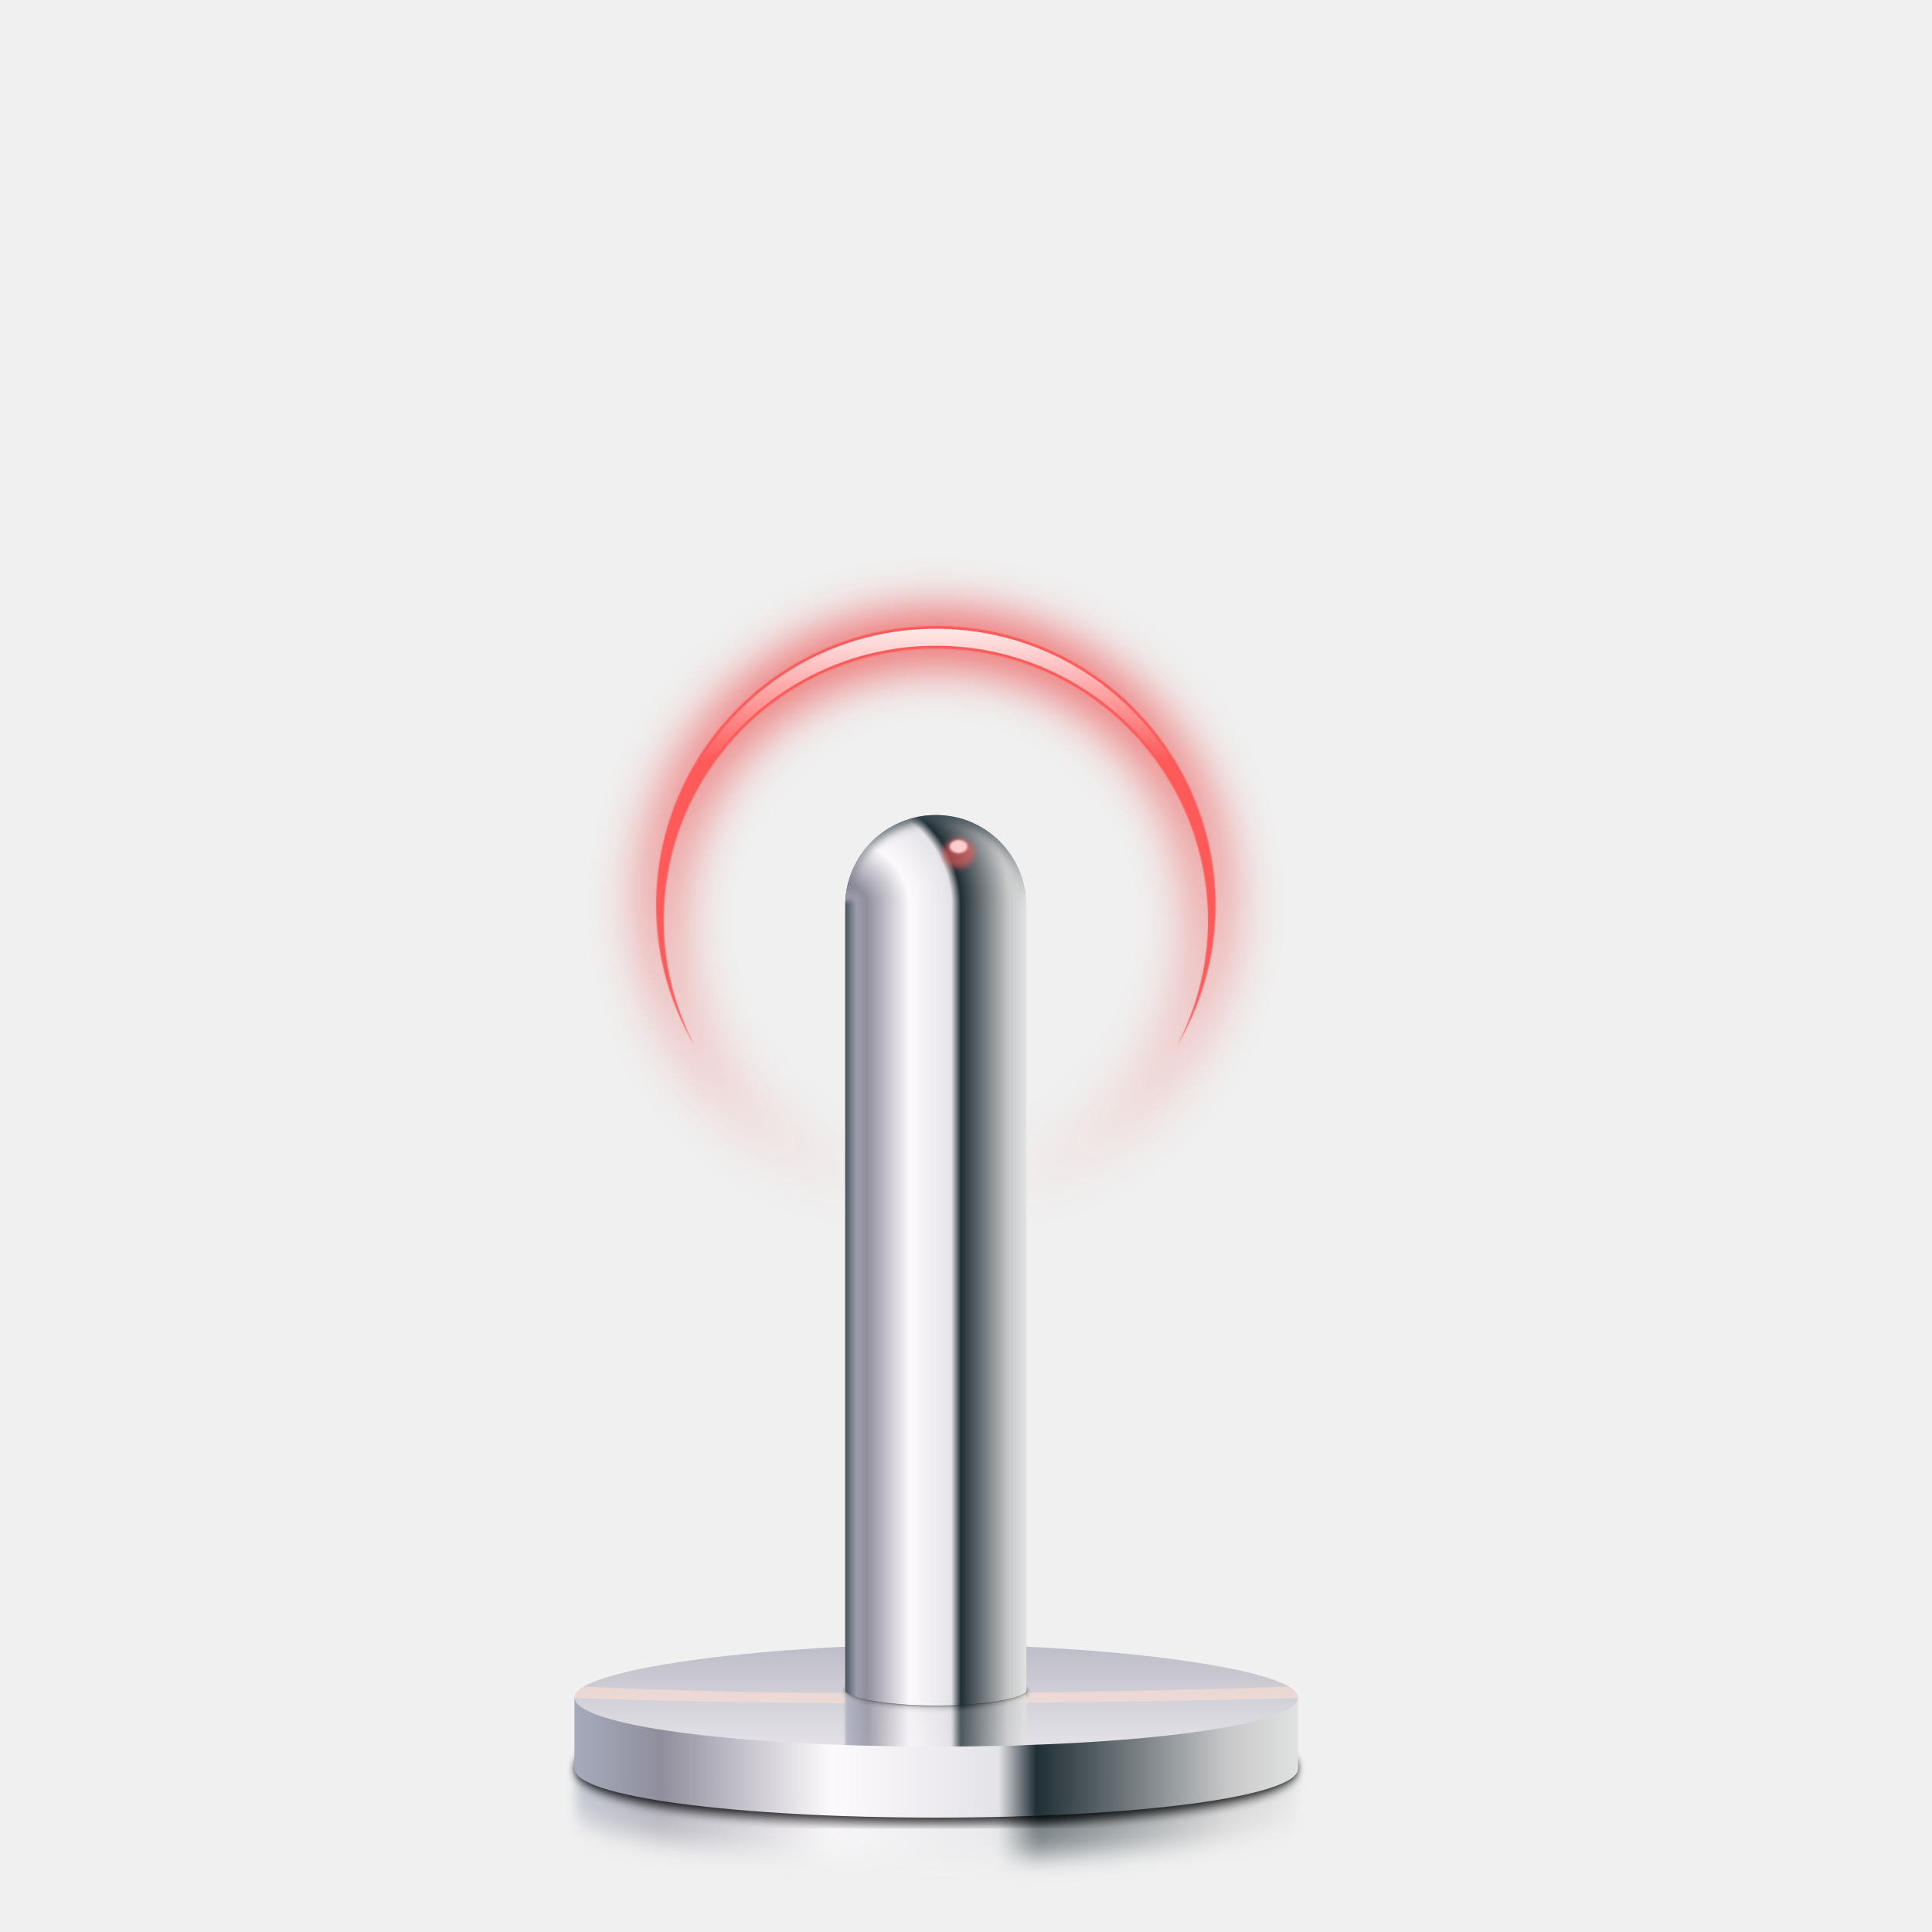
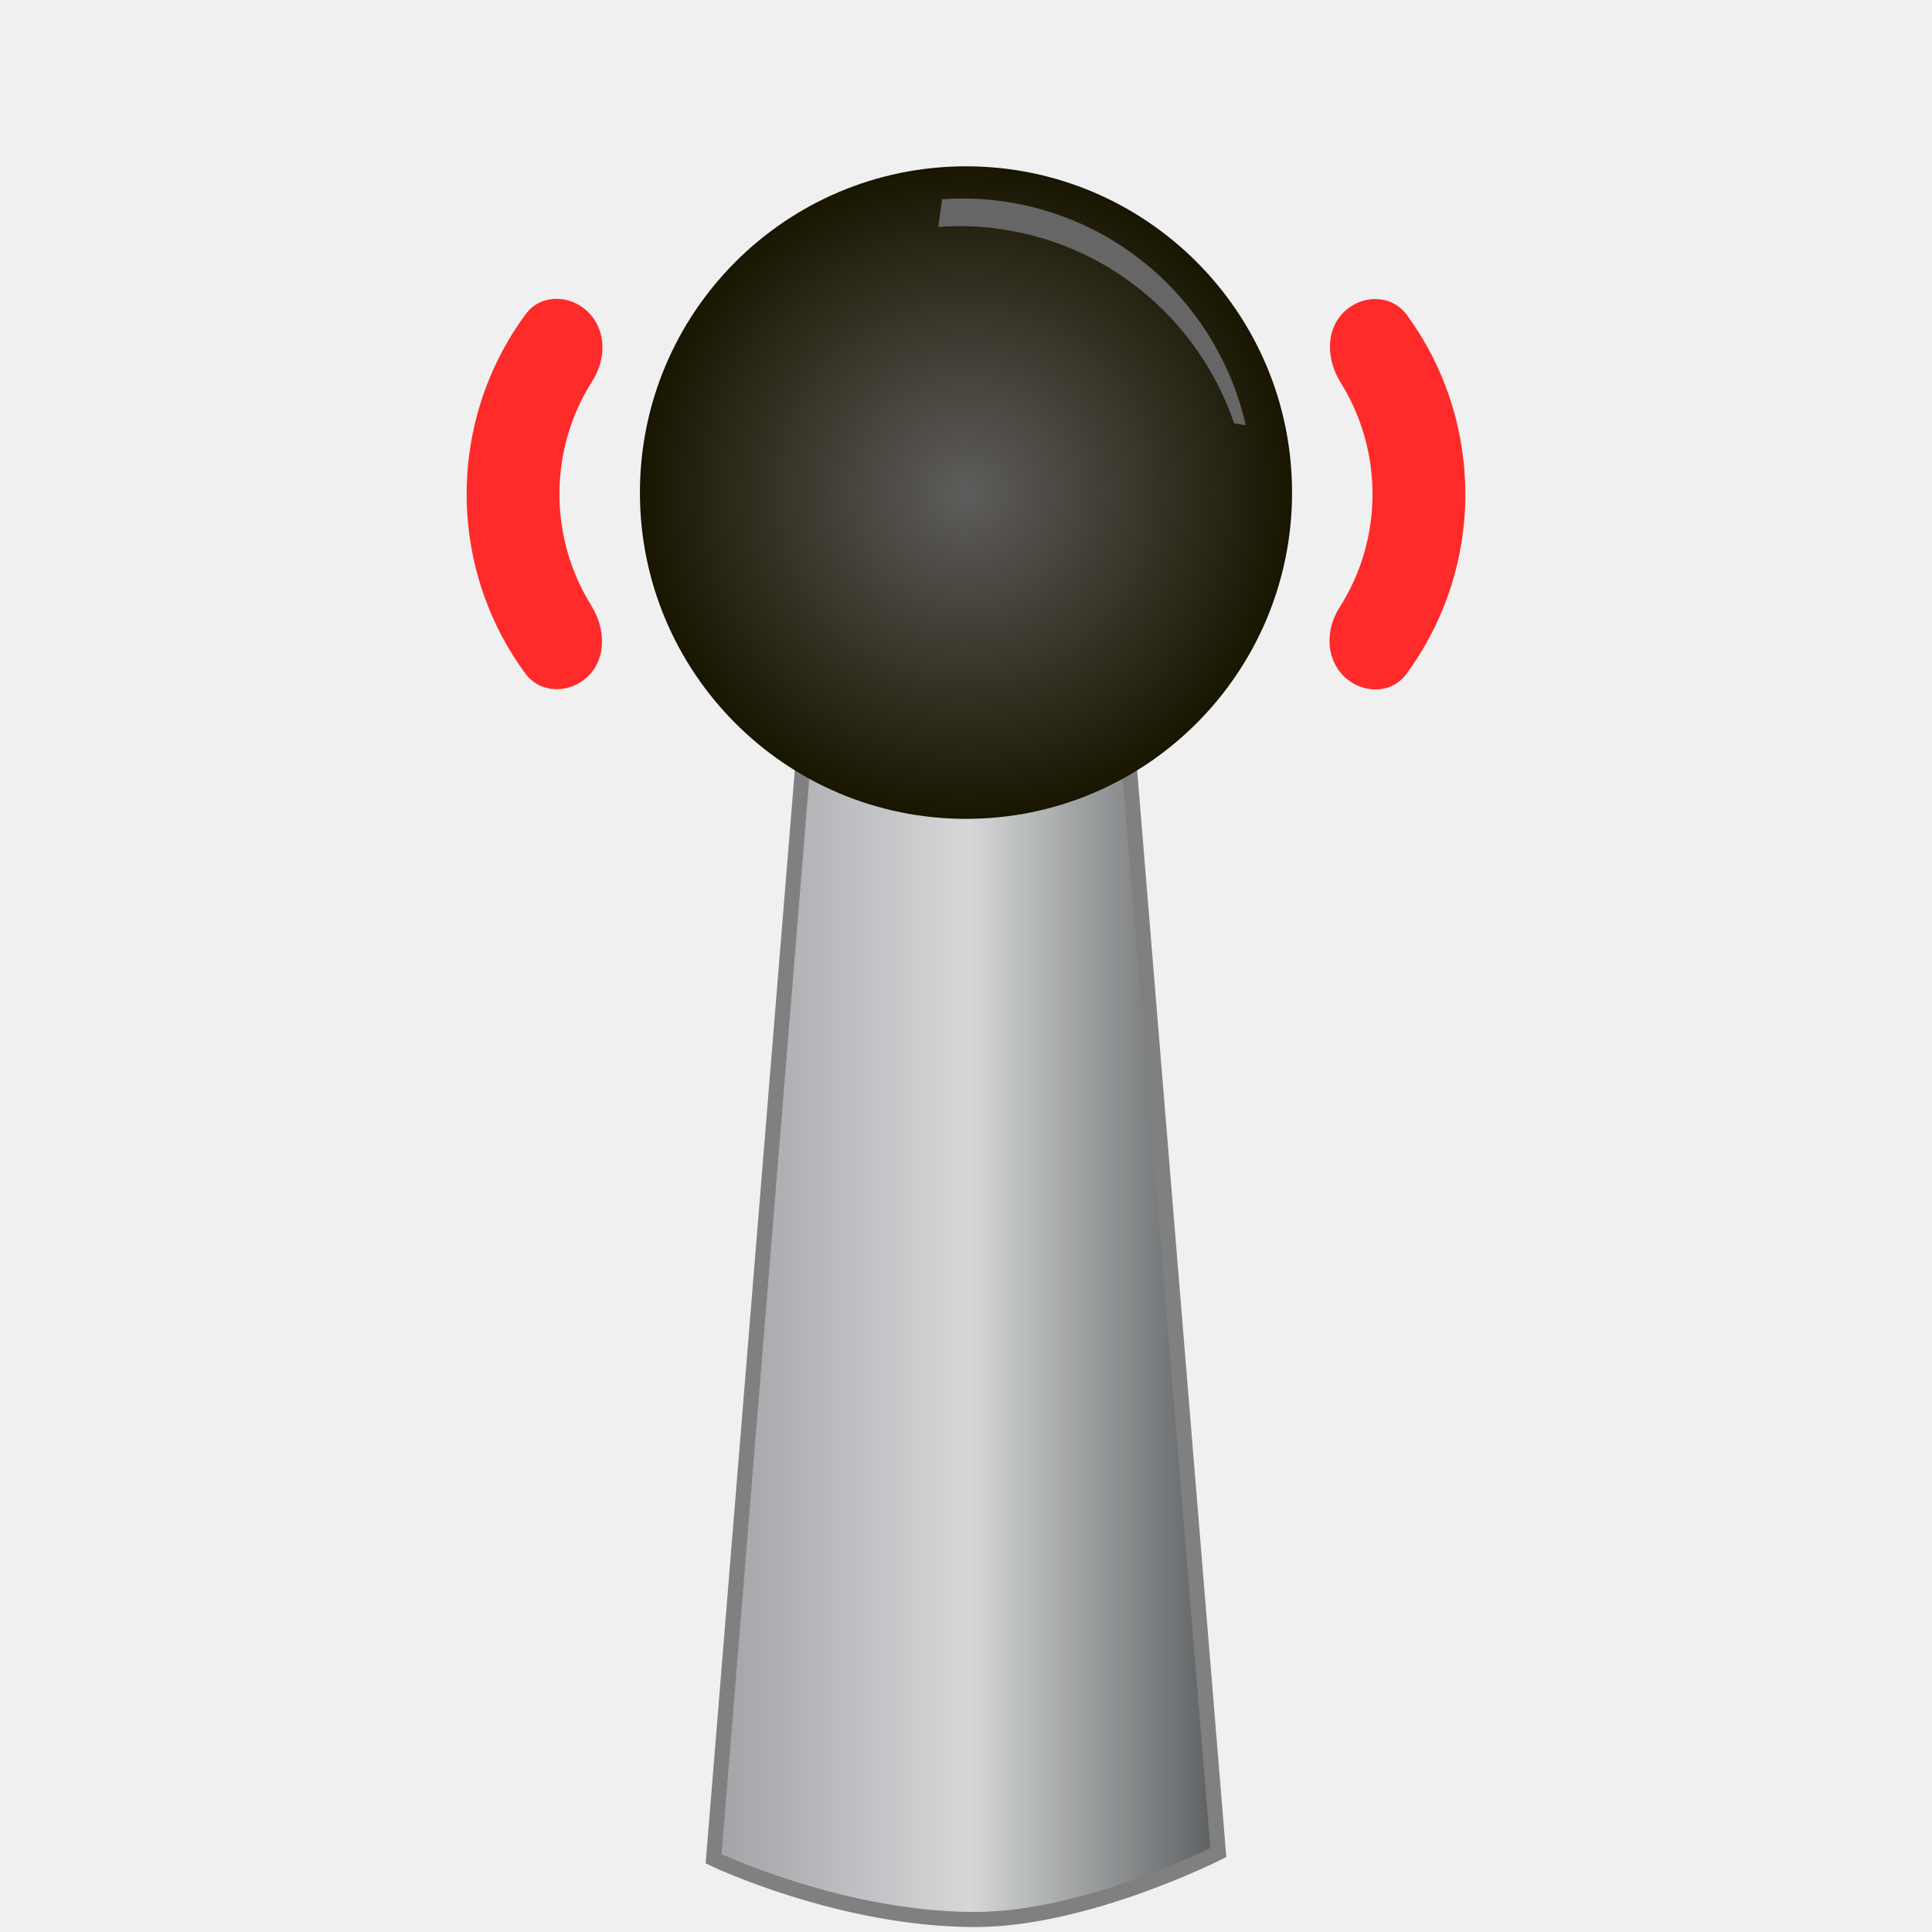
- <svg xmlns="http://www.w3.org/2000/svg" xmlns:xlink="http://www.w3.org/1999/xlink" width="128" height="128" id="svg2" version="1.0">
-   <defs id="defs4">
-     <linearGradient id="linearGradient5859">
-       <stop style="stop-color:#475259;stop-opacity:1;" offset="0" id="stop5861" />
-       <stop style="stop-color:#475259;stop-opacity:0;" offset="1" id="stop5863" />
+ <svg xmlns="http://www.w3.org/2000/svg" version="1.1" id="Layer_1" x="0px" y="0px" width="128px" height="128px" viewBox="0 0 128 128" enable-background="new 0 0 128 128" xml:space="preserve">
+   <defs id="defs79">
+     <linearGradient gradientTransform="translate(55.9126,97.8457)" y2="-70.061" x2="28.082" y1="-60.195" x1="42.171" gradientUnits="userSpaceOnUse" id="SVGID_6_">
+       <stop id="stop43" style="stop-color:#80C11B" offset="0" />
+       <stop id="stop45" style="stop-color:#80E21B" offset="1" />
    </linearGradient>
-     <linearGradient id="linearGradient5751">
-       <stop style="stop-color:#ffffff;stop-opacity:1;" offset="0" id="stop5753" />
-       <stop style="stop-color:#ffffff;stop-opacity:0;" offset="1" id="stop5755" />
+     <linearGradient gradientTransform="translate(55.9126,97.8457)" y2="-73.445" x2="32.227" y1="-56.748" x1="56.073" gradientUnits="userSpaceOnUse" id="SVGID_7_">
+       <stop id="stop50" style="stop-color:#80C11B" offset="0" />
+       <stop id="stop52" style="stop-color:#80E21B" offset="1" />
    </linearGradient>
-     <linearGradient id="linearGradient5534">
-       <stop style="stop-color:#ffffff;stop-opacity:1;" offset="0" id="stop5536" />
-       <stop style="stop-color:#ffffff;stop-opacity:0;" offset="1" id="stop5538" />
+     <linearGradient gradientTransform="translate(55.9126,97.8457)" y2="-76.421" x2="36.444" y1="-53.679" x1="68.924" gradientUnits="userSpaceOnUse" id="SVGID_8_">
+       <stop id="stop57" style="stop-color:#80C11B" offset="0" />
+       <stop id="stop59" style="stop-color:#80E21B" offset="1" />
    </linearGradient>
-     <linearGradient id="linearGradient5493">
-       <stop style="stop-color:#f0eef2;stop-opacity:1" offset="0" id="stop5495" />
-       <stop style="stop-color:#ababb8;stop-opacity:1" offset="1" id="stop5497" />
+     <linearGradient gradientTransform="rotate(180,4251.156,447.8994)" y2="858.11" x2="8458.308" y1="867.975" x1="8472.397" gradientUnits="userSpaceOnUse" id="SVGID_3_">
+       <stop id="stop20" style="stop-color:#80C11B" offset="0" />
+       <stop id="stop22" style="stop-color:#80E21B" offset="1" />
    </linearGradient>
-     <linearGradient id="linearGradient4029">
-       <stop id="stop4031" offset="0" style="stop-color:#a6abbc;stop-opacity:1" />
-       <stop style="stop-color:#908e9d;stop-opacity:1" offset="0.119" id="stop4041" />
-       <stop id="stop4043" offset="0.355" style="stop-color:#fdfafd;stop-opacity:1" />
-       <stop style="stop-color:#e4e3e7;stop-opacity:1" offset="0.586" id="stop4039-5" />
-       <stop style="stop-color:#1f2e35;stop-opacity:1;" offset="0.638" id="stop4037-5" />
-       <stop id="stop4045" offset="0.902" style="stop-color:#c8c8c9;stop-opacity:1" />
-       <stop id="stop4033" offset="1" style="stop-color:#e1e2e2;stop-opacity:1" />
+     <linearGradient gradientTransform="rotate(180,4251.156,447.8994)" y2="854.725" x2="8462.454" y1="871.422" x1="8486.299" gradientUnits="userSpaceOnUse" id="SVGID_4_">
+       <stop id="stop27" style="stop-color:#80C11B" offset="0" />
+       <stop id="stop29" style="stop-color:#80E21B" offset="1" />
    </linearGradient>
-     <linearGradient id="linearGradient5180">
-       <stop id="stop5182" offset="0" style="stop-color:#a6abbc;stop-opacity:1" />
-       <stop style="stop-color:#908e9d;stop-opacity:1" offset="0.119" id="stop5184" />
-       <stop id="stop5186" offset="0.355" style="stop-color:#fdfafd;stop-opacity:1" />
-       <stop style="stop-color:#e4e3e7;stop-opacity:1" offset="0.586" id="stop5188" />
-       <stop style="stop-color:#1f2e35;stop-opacity:1;" offset="0.638" id="stop5190" />
-       <stop id="stop5192" offset="0.902" style="stop-color:#c8c8c9;stop-opacity:1" />
-       <stop id="stop5194" offset="1" style="stop-color:#e1e2e2;stop-opacity:1" />
+     <linearGradient gradientTransform="rotate(180,4251.156,447.8994)" y2="851.749" x2="8466.668" y1="874.49" x1="8499.147" gradientUnits="userSpaceOnUse" id="SVGID_5_">
+       <stop id="stop34" style="stop-color:#80C11B" offset="0" />
+       <stop id="stop36" style="stop-color:#80E21B" offset="1" />
    </linearGradient>
-     <filter id="filter5431">
-       <feGaussianBlur stdDeviation="0.281" id="feGaussianBlur5433" />
-     </filter>
-     <filter id="filter5459">
-       <feGaussianBlur stdDeviation="0.22" id="feGaussianBlur5461" />
-     </filter>
-     <filter id="filter5473" x="-0.04" width="1.08" y="-0.239" height="1.479">
-       <feGaussianBlur stdDeviation="0.674" id="feGaussianBlur5475" />
-     </filter>
-     <mask maskUnits="userSpaceOnUse" id="mask5477">
-       <path id="path5479" d="m 39.312,100.919 0,6 c 0,1.579 9.099,2.75 20.312,2.75 11.214,0 20.312,-1.171 20.312,-2.75 l 0,-6 -40.625,0 z" style="fill:#ffffff;fill-opacity:1;stroke:#ffffff;stroke-opacity:1;filter:url(#filter5473)" />
-     </mask>
-     <linearGradient xlink:href="#linearGradient5180" id="linearGradient5481" gradientUnits="userSpaceOnUse" gradientTransform="translate(0,4)" x1="39.312" y1="104.594" x2="79.938" y2="104.594" />
-     <linearGradient xlink:href="#linearGradient5180" id="linearGradient5483" gradientUnits="userSpaceOnUse" x1="39.312" y1="104.594" x2="79.938" y2="104.594" gradientTransform="matrix(1.180179,0,0,1.180179,-8.336922,-6.999998)" />
-     <linearGradient xlink:href="#linearGradient4029" id="linearGradient5491" x1="47.978" y1="60.163" x2="64.09" y2="60.163" gradientUnits="userSpaceOnUse" gradientTransform="matrix(0.7447561,0,0,0.7447561,20.26839,37.6563)" />
-     <linearGradient xlink:href="#linearGradient5493" id="linearGradient5499" x1="54.278" y1="105.831" x2="54.278" y2="93.73" gradientUnits="userSpaceOnUse" gradientTransform="translate(8,12)" />
-     <filter id="filter5526" x="-0.032" width="1.065" y="-0.229" height="1.459">
-       <feGaussianBlur stdDeviation="0.162" id="feGaussianBlur5528" />
-     </filter>
-     <clipPath clipPathUnits="userSpaceOnUse" id="clipPath5542">
-       <path id="path5544" d="m 77.992,100.456 c 0,1.864 -10.728,3.257 -23.962,3.257 -13.234,0 -23.962,-1.393 -23.962,-3.257 0,-1.864 12.411,-3.493 23.962,-3.493 11.551,0 23.962,1.629 23.962,3.493 z" style="fill:url(#linearGradient5546);fill-opacity:1;stroke:none" />
-     </clipPath>
-     <linearGradient xlink:href="#linearGradient5534" id="linearGradient5546" gradientUnits="userSpaceOnUse" x1="51.998" y1="99.062" x2="51.998" y2="105.501" />
-     <filter id="filter5548">
-       <feGaussianBlur stdDeviation="0.093" id="feGaussianBlur5550" />
-     </filter>
-     <linearGradient xlink:href="#linearGradient4029" id="linearGradient5552" gradientUnits="userSpaceOnUse" gradientTransform="matrix(0.7447561,0,0,0.7447561,12.26839,25.6563)" x1="48.065" y1="60.163" x2="63.995" y2="60.163" />
-     <filter id="filter5571" x="-0.203" width="1.405" y="-0.243" height="1.486">
-       <feGaussianBlur stdDeviation="0.224" id="feGaussianBlur5573" />
-     </filter>
-     <filter id="filter5669" x="-0.116" width="1.233" y="-0.116" height="1.233">
-       <feGaussianBlur stdDeviation="1.819" id="feGaussianBlur5671" />
-     </filter>
-     <linearGradient xlink:href="#linearGradient5751" id="linearGradient5757" x1="65.223" y1="40.36" x2="65.223" y2="50.358" gradientUnits="userSpaceOnUse" />
-     <filter id="filter5763">
-       <feGaussianBlur stdDeviation="0.056" id="feGaussianBlur5765" />
-     </filter>
-     <radialGradient xlink:href="#linearGradient4029" id="radialGradient5815" cx="52.197" cy="61.875" fx="52.197" fy="61.875" r="3.75" gradientTransform="matrix(2,0,0,1.999999,-52.20718,-63.74996)" gradientUnits="userSpaceOnUse" />
-     <filter id="filter5819">
-       <feGaussianBlur stdDeviation="0.173" id="feGaussianBlur5821" />
-     </filter>
-     <mask maskUnits="userSpaceOnUse" id="mask5823">
-       <rect style="fill:#ffffff;fill-opacity:1;stroke:none;filter:url(#filter5819)" id="rect5825" width="20.771" height="8.485" x="52.679" y="51.191" transform="matrix(0.625,0,0,0.625,17.1875,22.5)" />
-     </mask>
-     <clipPath clipPathUnits="userSpaceOnUse" id="clipPath5847">
-       <path style="fill:url(#radialGradient5851);fill-opacity:1;stroke:none" mask="none" d="m 56,53.594 c 0,-3.314 2.686,-6 6,-6 3.314,0 6,2.686 6,6 l -6,0 z" id="path5849" />
-     </clipPath>
-     <radialGradient xlink:href="#linearGradient4029" id="radialGradient5851" gradientUnits="userSpaceOnUse" gradientTransform="matrix(3.2,0,0,3.199999,-111.0315,-144.4062)" cx="52.197" cy="61.875" fx="52.197" fy="61.875" r="3.75" />
-     <filter id="filter5853" x="-0.064" width="1.128" y="-0.128" height="1.256">
-       <feGaussianBlur stdDeviation="0.32" id="feGaussianBlur5855" />
-     </filter>
-     <linearGradient xlink:href="#linearGradient5859" id="linearGradient5865" x1="56" y1="83.5" x2="56.75" y2="83.5" gradientUnits="userSpaceOnUse" />
+     <linearGradient y2="88.667" x2="80.721" y1="88.667" x1="47.277" gradientUnits="userSpaceOnUse" id="SVGID_1_">
+       <stop id="stop2" style="stop-color:#A3A3A8" offset="0.009" />
+       <stop id="stop4" style="stop-color:#D5D7D8" offset="0.507" />
+       <stop id="stop6" style="stop-color:#5C5F61" offset="1" />
+     </linearGradient>
+     <radialGradient gradientUnits="userSpaceOnUse" r="21.609" cy="32.635" cx="63.999" id="SVGID_2_">
+       <stop id="stop11" style="stop-color:#5F5D5C" offset="0" />
+       <stop id="stop13" style="stop-color:#181500" offset="1" />
+     </radialGradient>
  </defs>
-   <g id="layer1">
-     <path id="path5625" d="m 62,41.219 c -10.362,0 -18.781,8.419 -18.781,18.781 0,10.362 8.419,18.781 18.781,18.781 10.362,0 18.781,-8.419 18.781,-18.781 0,-10.362 -8.419,-18.781 -18.781,-18.781 z m 0,2.015 c 9.822,0 17.766,7.944 17.766,17.766 0,9.822 -7.944,17.766 -17.766,17.766 -9.822,0 -17.766,-7.944 -17.766,-17.766 0,-9.822 7.944,-17.766 17.766,-17.766 z" style="font-size:medium;font-style:normal;font-variant:normal;font-weight:normal;font-stretch:normal;text-indent:0;text-align:start;text-decoration:none;line-height:normal;letter-spacing:normal;word-spacing:normal;text-transform:none;direction:ltr;block-progression:tb;writing-mode:lr-tb;text-anchor:start;opacity:1;color:#000000;fill:#ec0000;fill-opacity:1;stroke:none;stroke-width:1.416;marker:none;visibility:visible;display:inline;overflow:visible;enable-background:accumulate;font-family:Bitstream Vera Sans;-inkscape-font-specification:Bitstream Vera Sans;filter:url(#filter5669)" />
-     <path style="font-size:medium;font-style:normal;font-variant:normal;font-weight:normal;font-stretch:normal;text-indent:0;text-align:start;text-decoration:none;line-height:normal;letter-spacing:normal;word-spacing:normal;text-transform:none;direction:ltr;block-progression:tb;writing-mode:lr-tb;text-anchor:start;color:#000000;fill:#ff5a5a;fill-opacity:1;stroke:none;stroke-width:1.416;marker:none;visibility:visible;display:inline;overflow:visible;filter:url(#filter5763);enable-background:accumulate;font-family:Bitstream Vera Sans;-inkscape-font-specification:Bitstream Vera Sans" id="path5777" d="m 62,41.469 c -10.224,0 -18.531,8.307 -18.531,18.531 0,3.407 0.955,6.569 2.562,9.312 -1.299,-2.491 -2.062,-5.31 -2.062,-8.312 0,-9.96 8.071,-18.031 18.031,-18.031 9.96,0 18.031,8.071 18.031,18.031 0,3.003 -0.764,5.822 -2.062,8.312 C 79.576,66.569 80.531,63.407 80.531,60 80.531,49.776 72.224,41.469 62,41.469 z" />
-     <path id="path3799" d="m 79.928,105.219 c 0,1.579 -9.09,2.76 -20.304,2.76 -11.214,0 -20.304,-1.18 -20.304,-2.76 0,-1.579 10.516,-2.96 20.304,-2.96 9.788,0 20.304,1.38 20.304,2.96 z" style="fill:#000000;fill-opacity:1;stroke:#000000;stroke-opacity:1;filter:url(#filter5459)" transform="matrix(1.151028,0,0,1.182236,-6.598798,-7.216213)" />
-     <path style="fill:url(#linearGradient5483);fill-opacity:1;stroke:none" d="m 38.059,112.456 0,4.721 c 0,1.864 10.738,3.245 23.972,3.245 13.234,0 23.972,-1.382 23.972,-3.245 l 0,-4.721 -47.945,0 z" id="rect3801" />
-     <path style="fill:url(#linearGradient5499);fill-opacity:1;stroke:none" d="m 85.992,112.456 c 0,1.864 -10.728,3.257 -23.962,3.257 -13.234,0 -23.962,-1.393 -23.962,-3.257 0,-1.864 12.411,-3.493 23.962,-3.493 11.551,0 23.962,1.629 23.962,3.493 z" id="path3796" />
-     <path style="opacity:0.565;fill:url(#linearGradient5481);fill-opacity:1;stroke:none;filter:url(#filter5431)" d="m 39.312,105.219 0,4 c 0,1.579 9.099,2.75 20.312,2.75 11.214,0 20.312,-1.171 20.312,-2.75 l 0,-4 c 0,1.579 -9.099,2.75 -20.312,2.75 -11.214,0 -20.312,-1.171 -20.312,-2.75 z" id="path5420" mask="url(#mask5477)" transform="matrix(1.180179,0,0,1.180179,-8.336922,-6.999998)" />
-     <path style="opacity:0.57;fill:#ffe0d3;fill-opacity:1;stroke:none" d="m 38.688,111.75 c -0.396,0.233 -0.625,0.475 -0.625,0.719 0,0.011 -7.73e-4,0.02 0,0.031 15.843,0.545 31.86,0.392 47.938,0 7.73e-4,-0.011 0,-0.02 0,-0.031 0,-0.244 -0.229,-0.486 -0.625,-0.719 -15.562,0.481 -31.125,0.689 -46.688,0 z" id="rect5779" />
-     <path id="path5506" d="m 60.06,100.068 c 0,0.469 -2.7,1.12 -6.03,1.12 C 50.7,101.188 48,100.537 48,100.068 c 0,-0.469 3.123,-0.579 6.03,-0.579 2.907,0 6.03,0.11 6.03,0.579 z" style="fill:#000000;fill-opacity:1;stroke:none;filter:url(#filter5526)" transform="matrix(0.9900443,0,0,1,8.537906,12)" />
-     <path style="fill:url(#linearGradient5491);fill-opacity:1;stroke:none" d="m 62,54 c -3.314,0 -6,2.686 -6,6 0,20 0,51.369 0,52 0,0.469 2.724,1 6,1 3.276,0 6,-0.519 6,-1 0,-12 0,-36 0,-52 0,-3.314 -2.686,-6 -6,-6 z" id="path5485" />
-     <path id="path5530" d="m 48,119.5 c 0,20 0,-20.131 0,-19.5 0,0.469 2.724,1 6,1 3.276,0 6,-0.519 6,-1 0,-12 0,35.5 0,19.5 l -12,0 z" style="opacity:0.773;fill:url(#linearGradient5552);fill-opacity:1;stroke:none;filter:url(#filter5548)" clip-path="url(#clipPath5542)" transform="translate(8,12)" />
-     <path style="font-size:medium;font-style:normal;font-variant:normal;font-weight:normal;font-stretch:normal;text-indent:0;text-align:start;text-decoration:none;line-height:normal;letter-spacing:normal;word-spacing:normal;text-transform:none;direction:ltr;block-progression:tb;writing-mode:lr-tb;text-anchor:start;color:#000000;fill:url(#linearGradient5757);fill-opacity:1;stroke:none;stroke-width:1.416;marker:none;visibility:visible;display:inline;overflow:visible;enable-background:accumulate;font-family:Bitstream Vera Sans;-inkscape-font-specification:Bitstream Vera Sans" id="path5749" d="m 62,41.656 c -10.129,0 -18.344,8.215 -18.344,18.344 0,1.311 0.144,2.579 0.406,3.812 C 43.917,62.887 43.781,61.967 43.781,61 43.781,50.945 51.945,42.781 62,42.781 c 10.055,0 18.219,8.164 18.219,18.219 0,0.967 -0.136,1.887 -0.281,2.812 C 80.199,62.579 80.344,61.311 80.344,60 80.344,49.871 72.129,41.656 62,41.656 z" />
-     <path id="path5857" d="m 62,54 c -3.314,0 -6,2.686 -6,6 0,20 0,51.369 0,52 0,0.469 2.724,1 6,1 3.276,0 6,-0.519 6,-1 0,-12 0,-36 0,-52 0,-3.314 -2.686,-6 -6,-6 z" style="fill:url(#linearGradient5865);fill-opacity:1;stroke:none" />
-     <path style="fill:url(#radialGradient5815);fill-opacity:1;stroke:none" id="path5807" d="m 52.188,60 a 3.75,3.75 0 0 1 7.5,0 l -3.75,0 z" transform="matrix(1.6,0,0,1.6,-27.5,-36)" mask="url(#mask5823)" />
-     <path style="opacity:0.57;fill:#ff5d5d;fill-opacity:1;stroke:none;filter:url(#filter5571)" id="path5565" d="m 65.761,44.429 a 1.326,1.105 0 1 1 -2.652,0 1.326,1.105 0 1 1 2.652,0 z" transform="matrix(0.7905041,0,0,0.8727166,12.57081,17.76489)" />
-     <path transform="matrix(0.4457728,0,0,0.3969873,34.78361,38.44472)" d="m 65.761,44.429 a 1.326,1.105 0 1 1 -2.652,0 1.326,1.105 0 1 1 2.652,0 z" id="path5805" style="opacity:1;fill:#ffcdcd;fill-opacity:1;stroke:none;filter:url(#filter5571)" />
-     <path style="fill:#39464d;fill-opacity:1;stroke:none;filter:url(#filter5853)" mask="none" d="m 62,47.194 c -3.314,0 -6,2.686 -6,6 l 0.031,0 c 0.25,-3.083 2.821,-5.3 5.969,-5.3 3.148,0 5.718,2.217 5.969,5.3 l 0.031,0 c 0,-3.314 -2.686,-6 -6,-6 z" id="path5834" clip-path="url(#clipPath5847)" transform="translate(0,6.4)" />
-   </g>
+   <path style="fill:url(#SVGID_1_);stroke:#808080;stroke-miterlimit:3.864" id="path9" d="m 53.231,50.161 -5.954,72.988 c 0,0 8.409,4.023 17.334,4.023 7.361,0 16.109,-4.432 16.109,-4.432 L 74.765,50.16 H 53.231 Z" stroke-miterlimit="3.864" />
+   <path style="fill:url(#SVGID_2_)" id="path16" d="m 42.397,32.636 c 0,-11.939 9.67,-21.617 21.604,-21.617 11.929,0 21.601,9.678 21.601,21.617 0,11.938 -9.672,21.615 -21.601,21.615 -11.934,0 -21.604,-9.678 -21.604,-21.615 z" />
+   <path style="fill:#ff2a2a" id="path25" d="m 34.807,44.626 c 0.999,1.359 2.981,1.35 4.174,0.154 1.23,-1.227 1.117,-3.18 0.196,-4.656 -2.841,-4.547 -2.817,-10.373 0.075,-14.896 0.918,-1.434 0.932,-3.336 -0.271,-4.539 -1.183,-1.182 -3.146,-1.232 -4.142,0.113 -5.218,7.058 -5.228,16.754 -0.032,23.824 z" />
+   <path style="fill:#ff2a2a" id="path48" d="m 93.193,20.849 c -1.002,-1.359 -2.982,-1.35 -4.176,-0.156 -1.23,1.229 -1.117,3.182 -0.195,4.656 2.84,4.549 2.816,10.375 -0.076,14.898 -0.918,1.434 -0.932,3.336 0.271,4.539 1.184,1.182 3.146,1.232 4.141,-0.113 5.221,-7.059 5.231,-16.754 0.035,-23.824 z" />
+   <path style="fill:#666666" id="path68" d="m 65.863,13.265 c -1.166,-0.129 -2.316,-0.139 -3.445,-0.063 l -0.258,1.834 c 1.146,-0.082 2.316,-0.07 3.5,0.062 7.67,0.85 13.768,6.096 16.105,12.947 l 0.77,0.127 C 80.762,20.378 74.252,14.193 65.863,13.265 Z" />
</svg>
